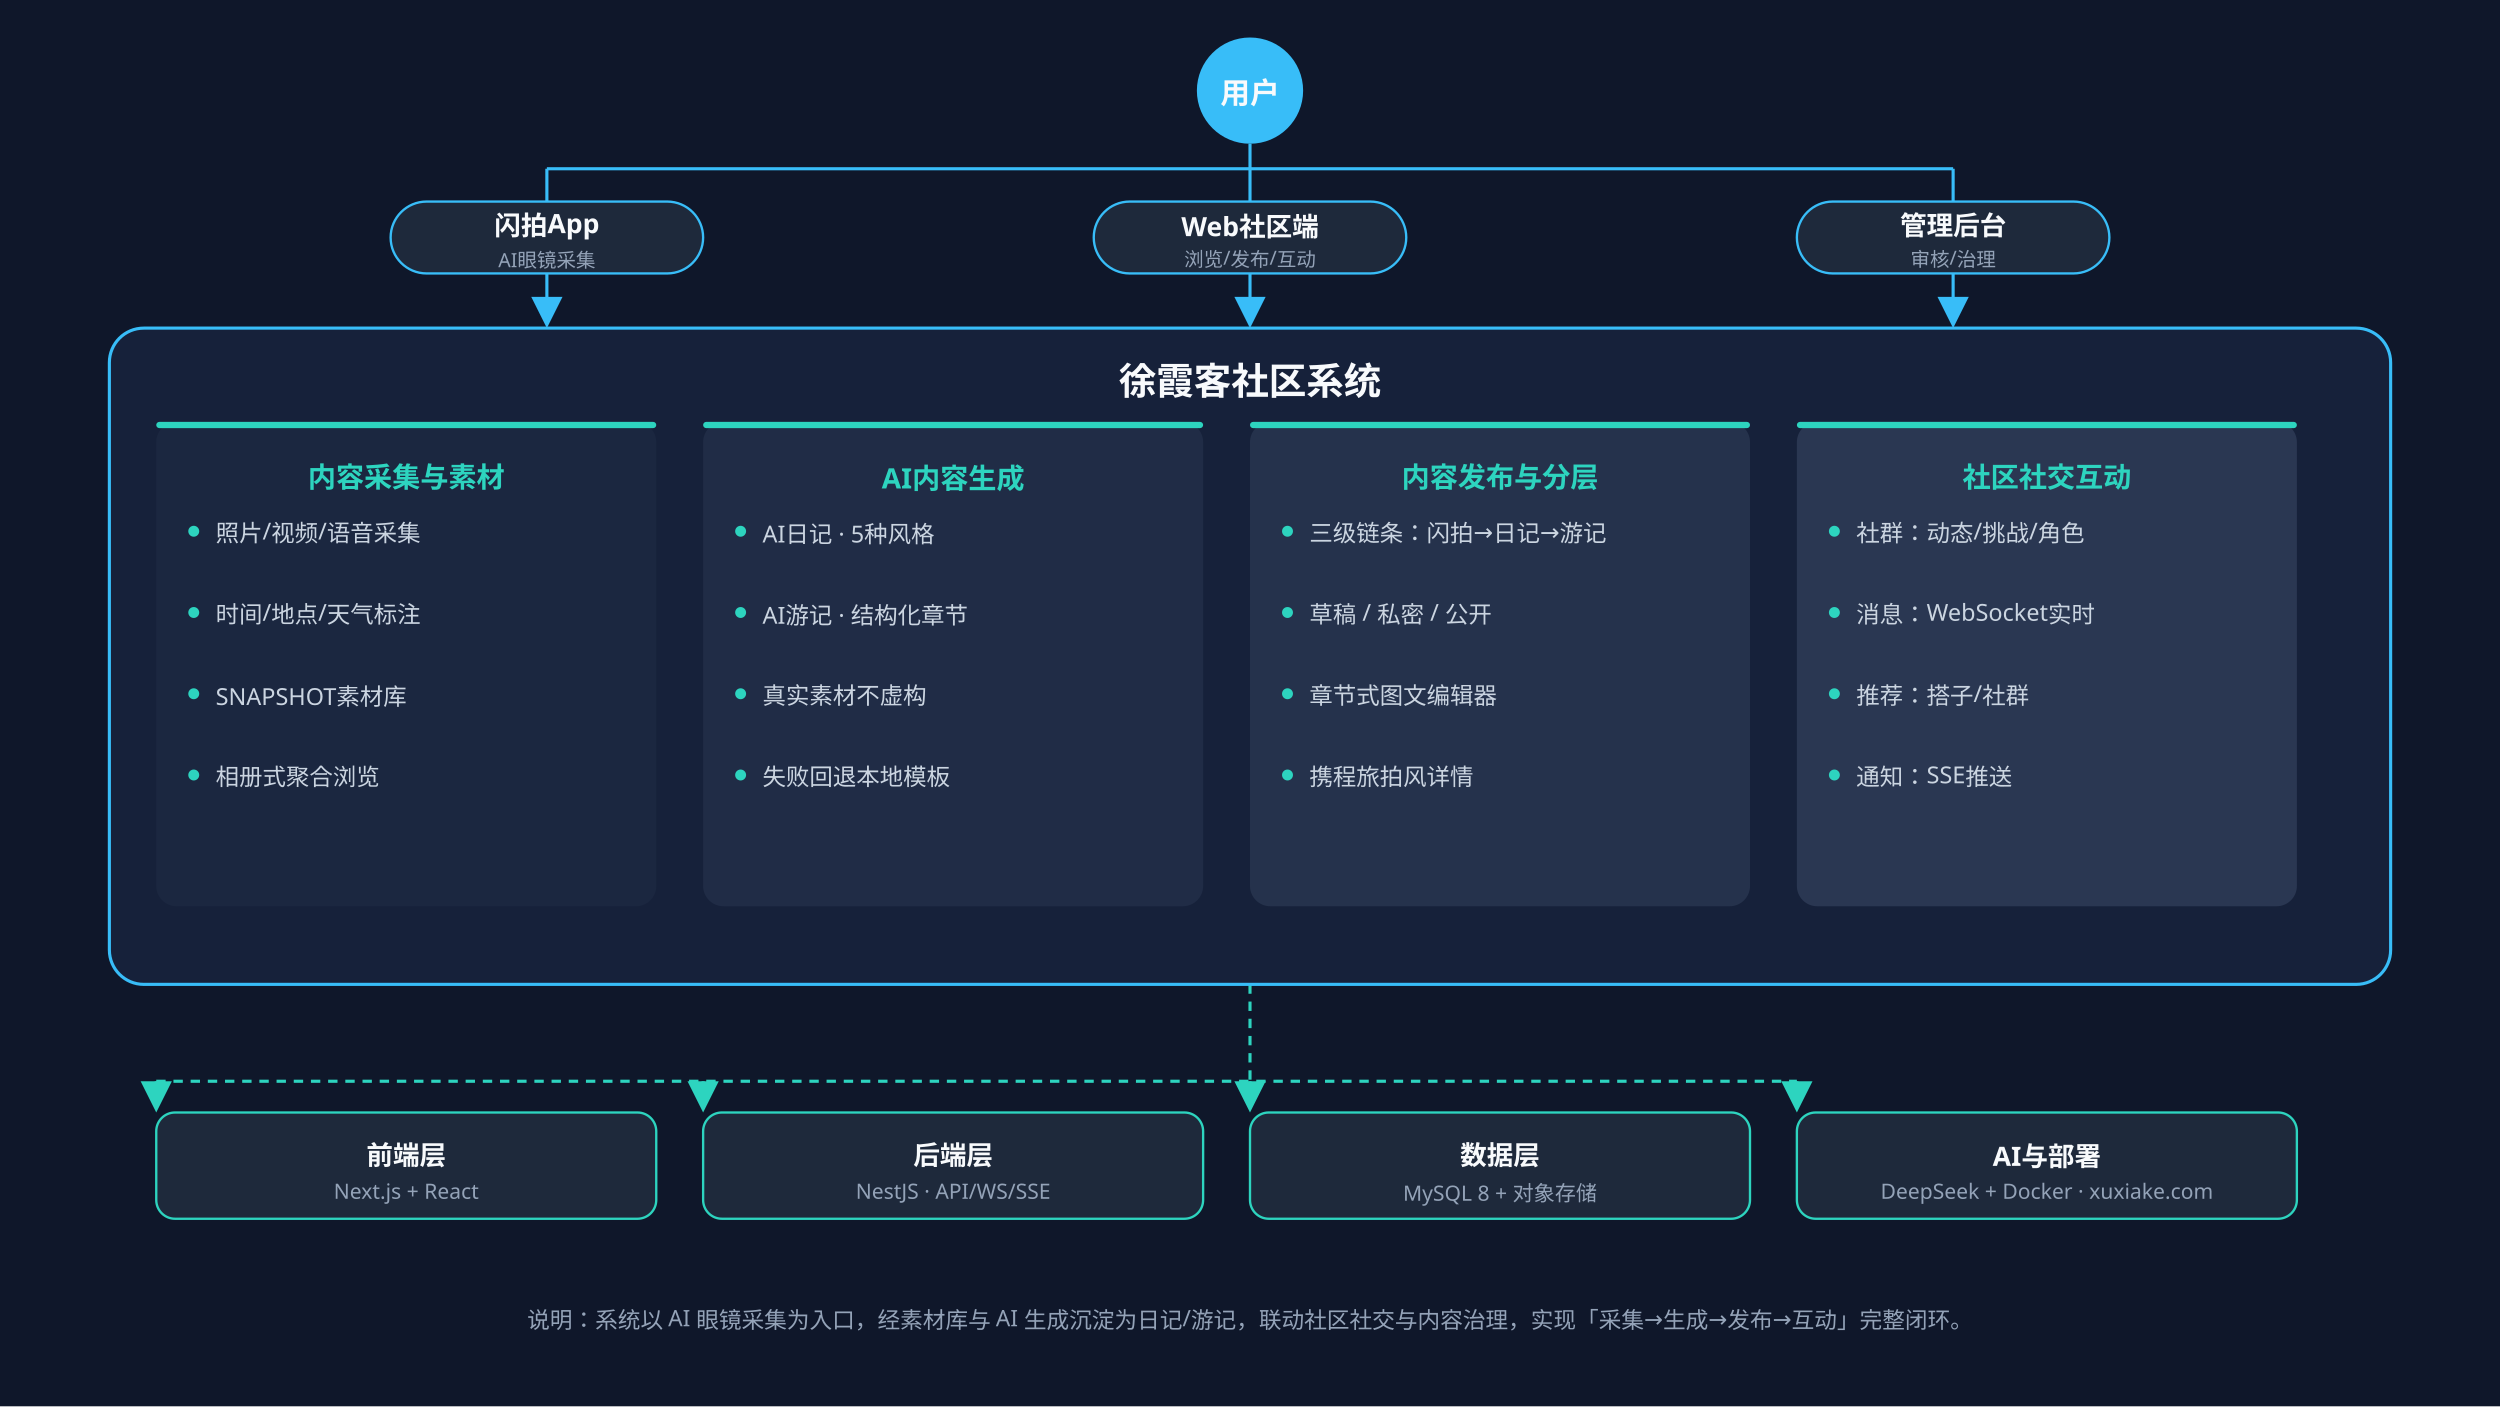
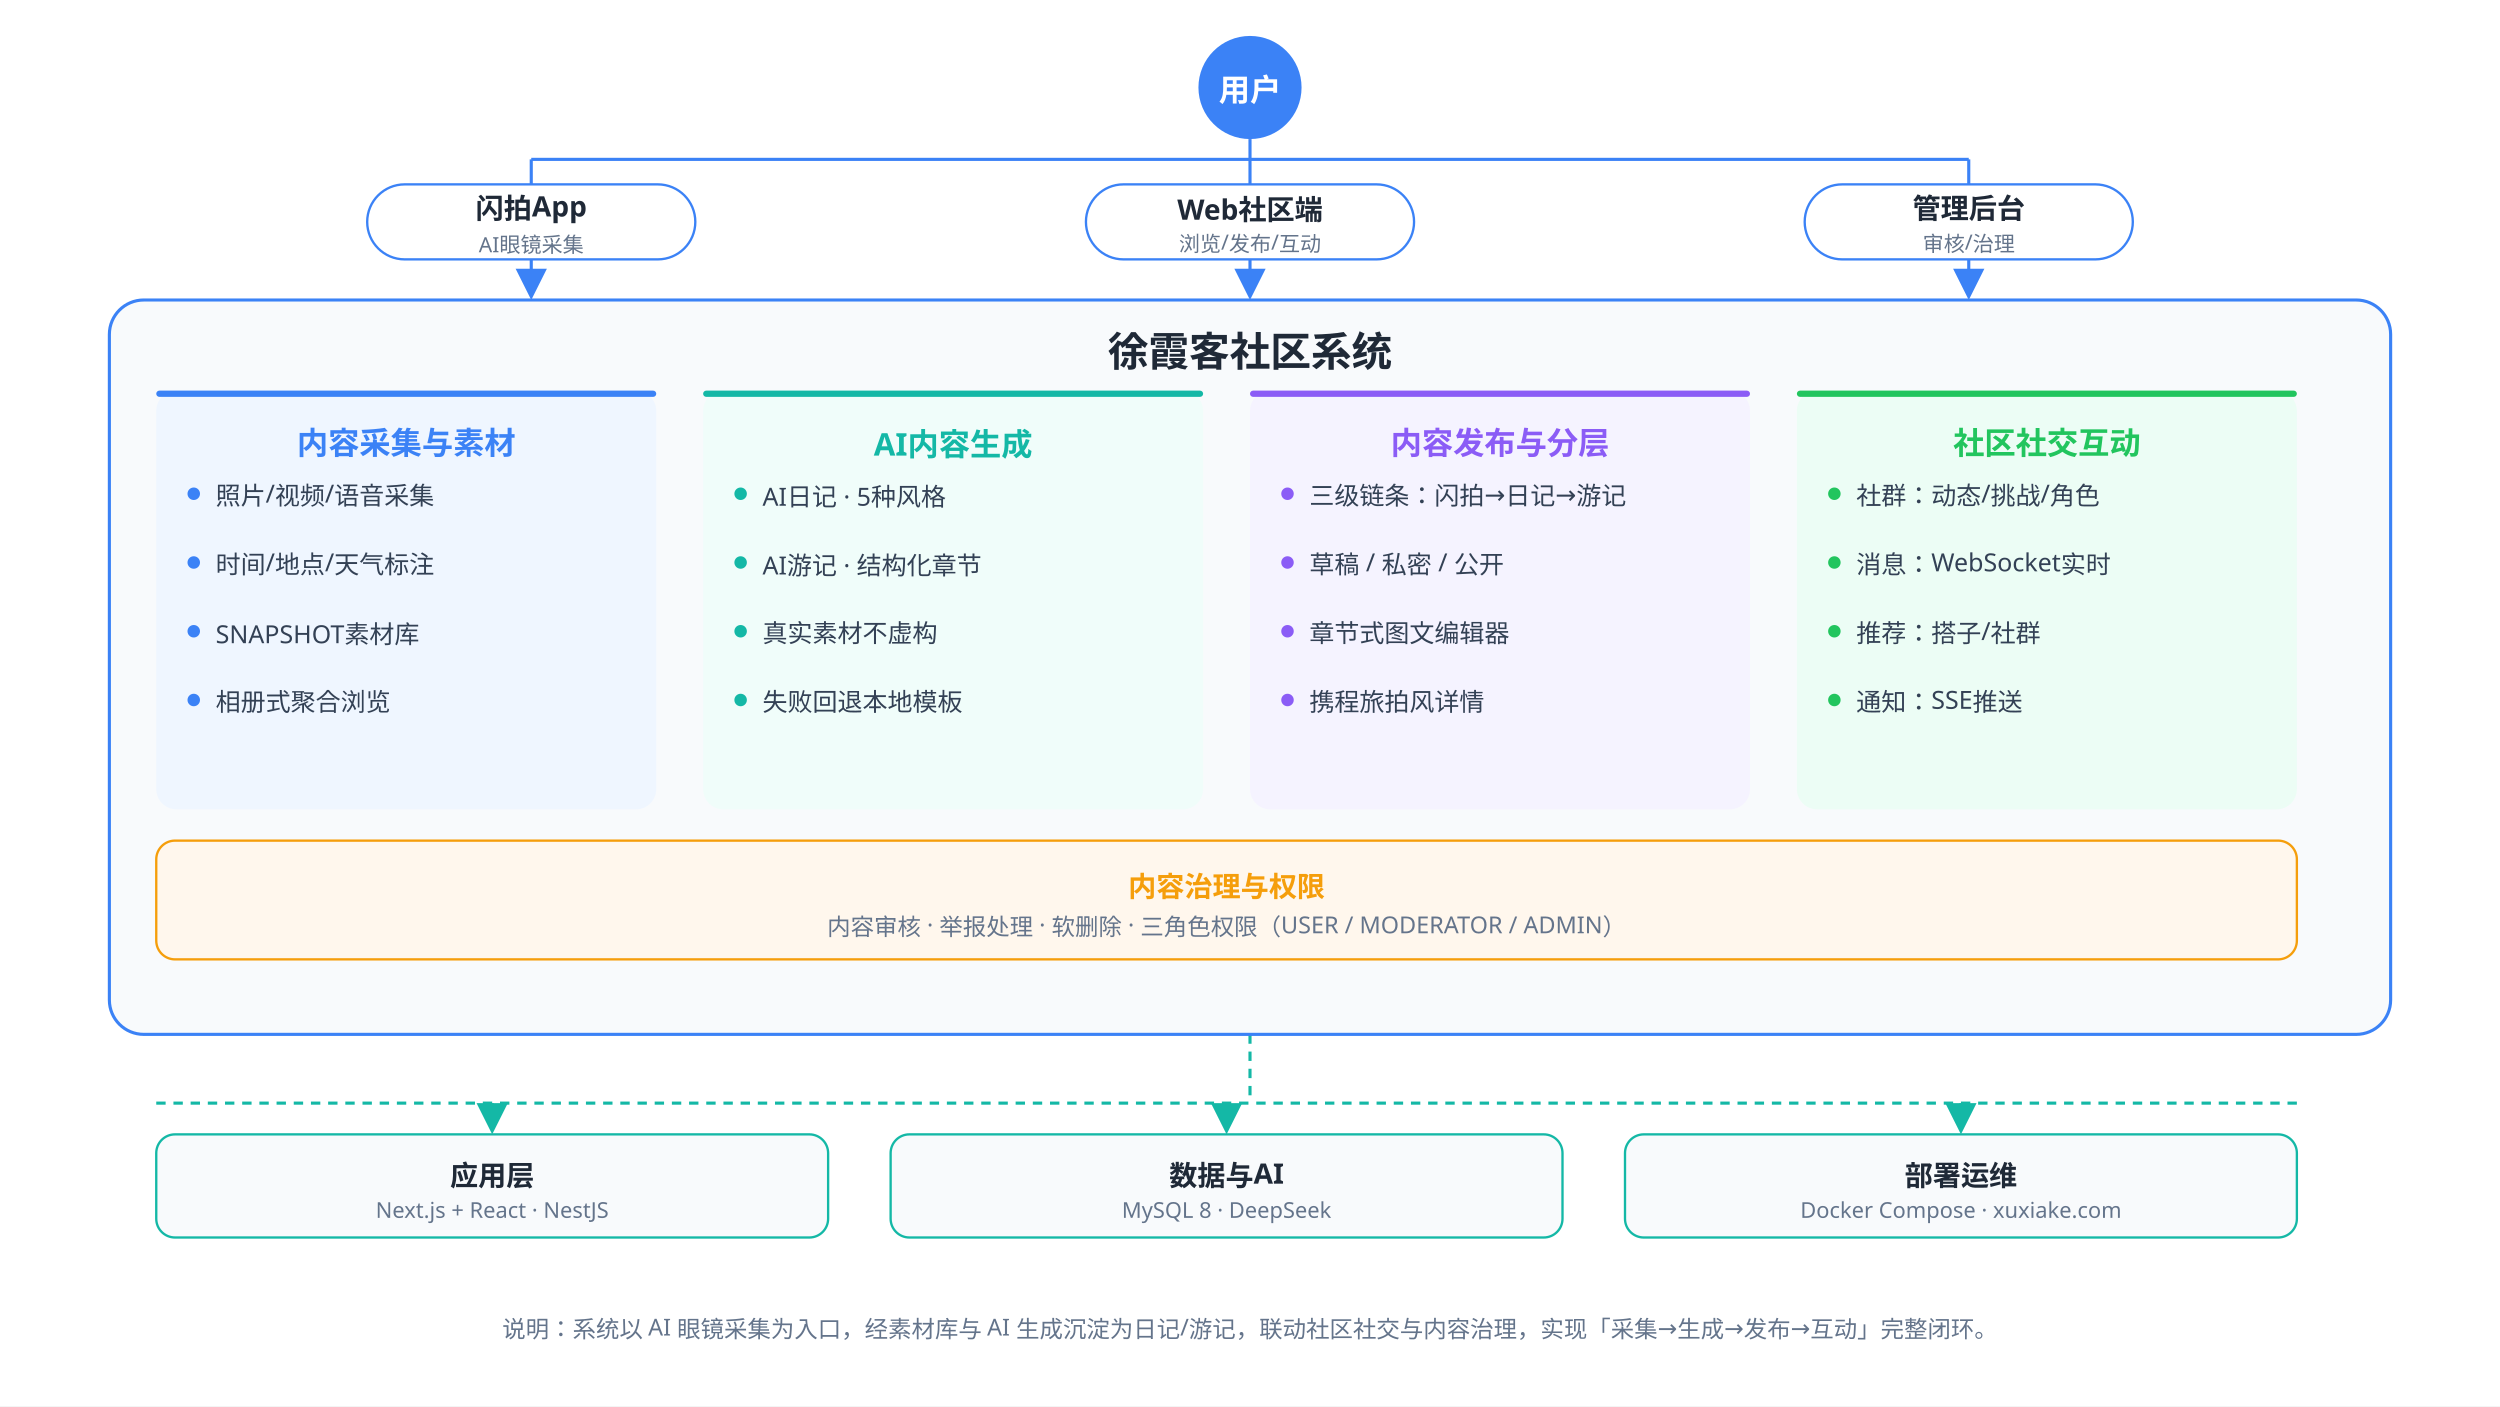
<svg xmlns="http://www.w3.org/2000/svg" width="1600" height="900" viewBox="0 0 1600 900" font-family="Microsoft YaHei, PingFang SC, sans-serif">
-   <rect width="1600" height="900" fill="#0F172A" />
+   <rect width="1600" height="900" fill="#FFFFFF" />
  <defs>
    <marker id="arrow" markerWidth="10" markerHeight="10" refX="8" refY="5" orient="auto">
-       <path d="M0,0 L10,5 L0,10 z" fill="#38BDF8" />
+       <path d="M0,0 L10,5 L0,10 z" fill="#3B82F6" />
    </marker>
    <marker id="arrowA" markerWidth="10" markerHeight="10" refX="8" refY="5" orient="auto">
-       <path d="M0,0 L10,5 L0,10 z" fill="#2DD4BF" />
+       <path d="M0,0 L10,5 L0,10 z" fill="#14B8A6" />
    </marker>
  </defs>
-   <line x1="800" y1="92" x2="800" y2="108" stroke="#38BDF8" stroke-width="2" />
-   <line x1="350" y1="108" x2="1250" y2="108" stroke="#38BDF8" stroke-width="2" />
-   <line x1="350" y1="108" x2="350" y2="129.0" stroke="#38BDF8" stroke-width="2" />
-   <line x1="800" y1="108" x2="800" y2="129.0" stroke="#38BDF8" stroke-width="2" />
-   <line x1="1250" y1="108" x2="1250" y2="129.0" stroke="#38BDF8" stroke-width="2" />
-   <line x1="350" y1="175.0" x2="350" y2="206" stroke="#38BDF8" stroke-width="2" marker-end="url(#arrow)" />
-   <line x1="800" y1="175.0" x2="800" y2="206" stroke="#38BDF8" stroke-width="2" marker-end="url(#arrow)" />
-   <line x1="1250" y1="175.0" x2="1250" y2="206" stroke="#38BDF8" stroke-width="2" marker-end="url(#arrow)" />
-   <line x1="800" y1="630" x2="800" y2="692" stroke="#2DD4BF" stroke-width="2" stroke-dasharray="6,5" />
-   <line x1="100" y1="692" x2="1150" y2="692" stroke="#2DD4BF" stroke-width="2" stroke-dasharray="6,5" />
-   <line x1="100" y1="692" x2="100" y2="708" stroke="#2DD4BF" stroke-width="2" stroke-dasharray="6,5" marker-end="url(#arrowA)" />
-   <line x1="450" y1="692" x2="450" y2="708" stroke="#2DD4BF" stroke-width="2" stroke-dasharray="6,5" marker-end="url(#arrowA)" />
-   <line x1="800" y1="692" x2="800" y2="708" stroke="#2DD4BF" stroke-width="2" stroke-dasharray="6,5" marker-end="url(#arrowA)" />
-   <line x1="1150" y1="692" x2="1150" y2="708" stroke="#2DD4BF" stroke-width="2" stroke-dasharray="6,5" marker-end="url(#arrowA)" />
-   <circle cx="800" cy="58" r="34" fill="#38BDF8" />
-   <text x="800" y="58" fill="#F8FAFC" font-size="19" font-weight="bold" text-anchor="middle" dominant-baseline="central">用户</text>
-   <rect x="250.0" y="129.0" width="200" height="46" rx="23" fill="#1E293B" stroke="#38BDF8" stroke-width="1.5" />
-   <text x="350" y="143" fill="#F8FAFC" font-size="17" font-weight="bold" text-anchor="middle" dominant-baseline="central">闪拍App</text>
-   <text x="350" y="165" fill="#94A3B8" font-size="12.5" text-anchor="middle" dominant-baseline="central">AI眼镜采集</text>
-   <rect x="700.0" y="129.0" width="200" height="46" rx="23" fill="#1E293B" stroke="#38BDF8" stroke-width="1.5" />
-   <text x="800" y="143" fill="#F8FAFC" font-size="17" font-weight="bold" text-anchor="middle" dominant-baseline="central">Web社区端</text>
-   <text x="800" y="165" fill="#94A3B8" font-size="12.5" text-anchor="middle" dominant-baseline="central">浏览/发布/互动</text>
-   <rect x="1150.0" y="129.0" width="200" height="46" rx="23" fill="#1E293B" stroke="#38BDF8" stroke-width="1.5" />
-   <text x="1250" y="143" fill="#F8FAFC" font-size="17" font-weight="bold" text-anchor="middle" dominant-baseline="central">管理后台</text>
-   <text x="1250" y="165" fill="#94A3B8" font-size="12.5" text-anchor="middle" dominant-baseline="central">审核/治理</text>
-   <rect x="70" y="210" width="1460" height="420" rx="22" fill="#16213A" stroke="#38BDF8" stroke-width="2" />
-   <text x="800" y="242" fill="#F8FAFC" font-size="24" font-weight="bold" text-anchor="middle" dominant-baseline="central">徐霞客社区系统</text>
-   <rect x="100" y="270" width="320" height="310" rx="13" fill="#1B2740" />
-   <rect x="100" y="270" width="320" height="4" rx="2" fill="#2DD4BF" />
-   <text x="260.0" y="304" fill="#2DD4BF" font-size="18" font-weight="bold" text-anchor="middle" dominant-baseline="central">内容采集与素材</text>
-   <circle cx="124" cy="340" r="3.5" fill="#2DD4BF" />
-   <text x="138" y="340" fill="#CBD5E1" font-size="15" text-anchor="start" dominant-baseline="central">照片/视频/语音采集</text>
-   <circle cx="124" cy="392" r="3.5" fill="#2DD4BF" />
-   <text x="138" y="392" fill="#CBD5E1" font-size="15" text-anchor="start" dominant-baseline="central">时间/地点/天气标注</text>
-   <circle cx="124" cy="444" r="3.5" fill="#2DD4BF" />
-   <text x="138" y="444" fill="#CBD5E1" font-size="15" text-anchor="start" dominant-baseline="central">SNAPSHOT素材库</text>
-   <circle cx="124" cy="496" r="3.5" fill="#2DD4BF" />
-   <text x="138" y="496" fill="#CBD5E1" font-size="15" text-anchor="start" dominant-baseline="central">相册式聚合浏览</text>
-   <rect x="450" y="270" width="320" height="310" rx="13" fill="#202C46" />
-   <rect x="450" y="270" width="320" height="4" rx="2" fill="#2DD4BF" />
-   <text x="610.0" y="304" fill="#2DD4BF" font-size="18" font-weight="bold" text-anchor="middle" dominant-baseline="central">AI内容生成</text>
-   <circle cx="474" cy="340" r="3.5" fill="#2DD4BF" />
-   <text x="488" y="340" fill="#CBD5E1" font-size="15" text-anchor="start" dominant-baseline="central">AI日记 · 5种风格</text>
-   <circle cx="474" cy="392" r="3.5" fill="#2DD4BF" />
-   <text x="488" y="392" fill="#CBD5E1" font-size="15" text-anchor="start" dominant-baseline="central">AI游记 · 结构化章节</text>
-   <circle cx="474" cy="444" r="3.5" fill="#2DD4BF" />
-   <text x="488" y="444" fill="#CBD5E1" font-size="15" text-anchor="start" dominant-baseline="central">真实素材不虚构</text>
-   <circle cx="474" cy="496" r="3.5" fill="#2DD4BF" />
-   <text x="488" y="496" fill="#CBD5E1" font-size="15" text-anchor="start" dominant-baseline="central">失败回退本地模板</text>
-   <rect x="800" y="270" width="320" height="310" rx="13" fill="#25324C" />
-   <rect x="800" y="270" width="320" height="4" rx="2" fill="#2DD4BF" />
-   <text x="960.0" y="304" fill="#2DD4BF" font-size="18" font-weight="bold" text-anchor="middle" dominant-baseline="central">内容发布与分层</text>
-   <circle cx="824" cy="340" r="3.5" fill="#2DD4BF" />
-   <text x="838" y="340" fill="#CBD5E1" font-size="15" text-anchor="start" dominant-baseline="central">三级链条：闪拍→日记→游记</text>
-   <circle cx="824" cy="392" r="3.5" fill="#2DD4BF" />
-   <text x="838" y="392" fill="#CBD5E1" font-size="15" text-anchor="start" dominant-baseline="central">草稿 / 私密 / 公开</text>
-   <circle cx="824" cy="444" r="3.5" fill="#2DD4BF" />
-   <text x="838" y="444" fill="#CBD5E1" font-size="15" text-anchor="start" dominant-baseline="central">章节式图文编辑器</text>
-   <circle cx="824" cy="496" r="3.5" fill="#2DD4BF" />
-   <text x="838" y="496" fill="#CBD5E1" font-size="15" text-anchor="start" dominant-baseline="central">携程旅拍风详情</text>
-   <rect x="1150" y="270" width="320" height="310" rx="13" fill="#2A3752" />
-   <rect x="1150" y="270" width="320" height="4" rx="2" fill="#2DD4BF" />
-   <text x="1310.0" y="304" fill="#2DD4BF" font-size="18" font-weight="bold" text-anchor="middle" dominant-baseline="central">社区社交互动</text>
-   <circle cx="1174" cy="340" r="3.5" fill="#2DD4BF" />
-   <text x="1188" y="340" fill="#CBD5E1" font-size="15" text-anchor="start" dominant-baseline="central">社群：动态/挑战/角色</text>
-   <circle cx="1174" cy="392" r="3.5" fill="#2DD4BF" />
-   <text x="1188" y="392" fill="#CBD5E1" font-size="15" text-anchor="start" dominant-baseline="central">消息：WebSocket实时</text>
-   <circle cx="1174" cy="444" r="3.5" fill="#2DD4BF" />
-   <text x="1188" y="444" fill="#CBD5E1" font-size="15" text-anchor="start" dominant-baseline="central">推荐：搭子/社群</text>
-   <circle cx="1174" cy="496" r="3.5" fill="#2DD4BF" />
-   <text x="1188" y="496" fill="#CBD5E1" font-size="15" text-anchor="start" dominant-baseline="central">通知：SSE推送</text>
-   <rect x="100" y="712" width="320" height="68" rx="12" fill="#1E293B" stroke="#2DD4BF" stroke-width="1.5" />
-   <text x="260.0" y="738" fill="#F8FAFC" font-size="17" font-weight="bold" text-anchor="middle" dominant-baseline="central">前端层</text>
-   <text x="260.0" y="762" fill="#94A3B8" font-size="13.5" text-anchor="middle" dominant-baseline="central">Next.js + React</text>
-   <rect x="450" y="712" width="320" height="68" rx="12" fill="#1E293B" stroke="#2DD4BF" stroke-width="1.5" />
-   <text x="610.0" y="738" fill="#F8FAFC" font-size="17" font-weight="bold" text-anchor="middle" dominant-baseline="central">后端层</text>
-   <text x="610.0" y="762" fill="#94A3B8" font-size="13.5" text-anchor="middle" dominant-baseline="central">NestJS · API/WS/SSE</text>
-   <rect x="800" y="712" width="320" height="68" rx="12" fill="#1E293B" stroke="#2DD4BF" stroke-width="1.5" />
-   <text x="960.0" y="738" fill="#F8FAFC" font-size="17" font-weight="bold" text-anchor="middle" dominant-baseline="central">数据层</text>
-   <text x="960.0" y="762" fill="#94A3B8" font-size="13.5" text-anchor="middle" dominant-baseline="central">MySQL 8 + 对象存储</text>
-   <rect x="1150" y="712" width="320" height="68" rx="12" fill="#1E293B" stroke="#2DD4BF" stroke-width="1.5" />
-   <text x="1310.0" y="738" fill="#F8FAFC" font-size="17" font-weight="bold" text-anchor="middle" dominant-baseline="central">AI与部署</text>
-   <text x="1310.0" y="762" fill="#94A3B8" font-size="13.5" text-anchor="middle" dominant-baseline="central">DeepSeek + Docker · xuxiake.com</text>
-   <text x="800.0" y="850" fill="#94A3B8" font-size="14.5" text-anchor="middle">说明：系统以 AI 眼镜采集为入口，经素材库与 AI 生成沉淀为日记/游记，联动社区社交与内容治理，实现「采集→生成→发布→互动」完整闭环。</text>
+   <line x1="800" y1="89" x2="800" y2="102" stroke="#3B82F6" stroke-width="2" />
+   <line x1="340" y1="102" x2="1260" y2="102" stroke="#3B82F6" stroke-width="2" />
+   <line x1="340" y1="102" x2="340" y2="118.0" stroke="#3B82F6" stroke-width="2" />
+   <line x1="800" y1="102" x2="800" y2="118.0" stroke="#3B82F6" stroke-width="2" />
+   <line x1="1260" y1="102" x2="1260" y2="118.0" stroke="#3B82F6" stroke-width="2" />
+   <line x1="340" y1="166.0" x2="340" y2="188" stroke="#3B82F6" stroke-width="2" marker-end="url(#arrow)" />
+   <line x1="800" y1="166.0" x2="800" y2="188" stroke="#3B82F6" stroke-width="2" marker-end="url(#arrow)" />
+   <line x1="1260" y1="166.0" x2="1260" y2="188" stroke="#3B82F6" stroke-width="2" marker-end="url(#arrow)" />
+   <line x1="800" y1="662" x2="800" y2="706" stroke="#14B8A6" stroke-width="2" stroke-dasharray="6,5" />
+   <line x1="100" y1="706" x2="1470" y2="706" stroke="#14B8A6" stroke-width="2" stroke-dasharray="6,5" />
+   <line x1="315.0" y1="706" x2="315.0" y2="722" stroke="#14B8A6" stroke-width="2" stroke-dasharray="6,5" marker-end="url(#arrowA)" />
+   <line x1="785.0" y1="706" x2="785.0" y2="722" stroke="#14B8A6" stroke-width="2" stroke-dasharray="6,5" marker-end="url(#arrowA)" />
+   <line x1="1255.0" y1="706" x2="1255.0" y2="722" stroke="#14B8A6" stroke-width="2" stroke-dasharray="6,5" marker-end="url(#arrowA)" />
+   <circle cx="800" cy="56" r="33" fill="#3B82F6" />
+   <text x="800" y="56" fill="#FFFFFF" font-size="20" font-weight="bold" text-anchor="middle" dominant-baseline="central">用户</text>
+   <rect x="235.0" y="118.0" width="210" height="48" rx="24" fill="#FFFFFF" stroke="#3B82F6" stroke-width="1.5" />
+   <text x="340" y="132" fill="#1F2937" font-size="18" font-weight="bold" text-anchor="middle" dominant-baseline="central">闪拍App</text>
+   <text x="340" y="155" fill="#64748B" font-size="13.5" text-anchor="middle" dominant-baseline="central">AI眼镜采集</text>
+   <rect x="695.0" y="118.0" width="210" height="48" rx="24" fill="#FFFFFF" stroke="#3B82F6" stroke-width="1.5" />
+   <text x="800" y="132" fill="#1F2937" font-size="18" font-weight="bold" text-anchor="middle" dominant-baseline="central">Web社区端</text>
+   <text x="800" y="155" fill="#64748B" font-size="13.5" text-anchor="middle" dominant-baseline="central">浏览/发布/互动</text>
+   <rect x="1155.0" y="118.0" width="210" height="48" rx="24" fill="#FFFFFF" stroke="#3B82F6" stroke-width="1.5" />
+   <text x="1260" y="132" fill="#1F2937" font-size="18" font-weight="bold" text-anchor="middle" dominant-baseline="central">管理后台</text>
+   <text x="1260" y="155" fill="#64748B" font-size="13.5" text-anchor="middle" dominant-baseline="central">审核/治理</text>
+   <rect x="70" y="192" width="1460" height="470" rx="22" fill="#F8FAFC" stroke="#3B82F6" stroke-width="2" />
+   <text x="800" y="223" fill="#1F2937" font-size="26" font-weight="bold" text-anchor="middle" dominant-baseline="central">徐霞客社区系统</text>
+   <rect x="100" y="250" width="320" height="268" rx="13" fill="#EFF6FF" />
+   <rect x="100" y="250" width="320" height="4" rx="2" fill="#3B82F6" />
+   <text x="260.0" y="282" fill="#3B82F6" font-size="20" font-weight="bold" text-anchor="middle" dominant-baseline="central">内容采集与素材</text>
+   <circle cx="124" cy="316" r="4" fill="#3B82F6" />
+   <text x="138" y="316" fill="#334155" font-size="16" text-anchor="start" dominant-baseline="central">照片/视频/语音采集</text>
+   <circle cx="124" cy="360" r="4" fill="#3B82F6" />
+   <text x="138" y="360" fill="#334155" font-size="16" text-anchor="start" dominant-baseline="central">时间/地点/天气标注</text>
+   <circle cx="124" cy="404" r="4" fill="#3B82F6" />
+   <text x="138" y="404" fill="#334155" font-size="16" text-anchor="start" dominant-baseline="central">SNAPSHOT素材库</text>
+   <circle cx="124" cy="448" r="4" fill="#3B82F6" />
+   <text x="138" y="448" fill="#334155" font-size="16" text-anchor="start" dominant-baseline="central">相册式聚合浏览</text>
+   <rect x="450" y="250" width="320" height="268" rx="13" fill="#F0FDFA" />
+   <rect x="450" y="250" width="320" height="4" rx="2" fill="#14B8A6" />
+   <text x="610.0" y="282" fill="#14B8A6" font-size="20" font-weight="bold" text-anchor="middle" dominant-baseline="central">AI内容生成</text>
+   <circle cx="474" cy="316" r="4" fill="#14B8A6" />
+   <text x="488" y="316" fill="#334155" font-size="16" text-anchor="start" dominant-baseline="central">AI日记 · 5种风格</text>
+   <circle cx="474" cy="360" r="4" fill="#14B8A6" />
+   <text x="488" y="360" fill="#334155" font-size="16" text-anchor="start" dominant-baseline="central">AI游记 · 结构化章节</text>
+   <circle cx="474" cy="404" r="4" fill="#14B8A6" />
+   <text x="488" y="404" fill="#334155" font-size="16" text-anchor="start" dominant-baseline="central">真实素材不虚构</text>
+   <circle cx="474" cy="448" r="4" fill="#14B8A6" />
+   <text x="488" y="448" fill="#334155" font-size="16" text-anchor="start" dominant-baseline="central">失败回退本地模板</text>
+   <rect x="800" y="250" width="320" height="268" rx="13" fill="#F5F3FF" />
+   <rect x="800" y="250" width="320" height="4" rx="2" fill="#8B5CF6" />
+   <text x="960.0" y="282" fill="#8B5CF6" font-size="20" font-weight="bold" text-anchor="middle" dominant-baseline="central">内容发布与分层</text>
+   <circle cx="824" cy="316" r="4" fill="#8B5CF6" />
+   <text x="838" y="316" fill="#334155" font-size="16" text-anchor="start" dominant-baseline="central">三级链条：闪拍→日记→游记</text>
+   <circle cx="824" cy="360" r="4" fill="#8B5CF6" />
+   <text x="838" y="360" fill="#334155" font-size="16" text-anchor="start" dominant-baseline="central">草稿 / 私密 / 公开</text>
+   <circle cx="824" cy="404" r="4" fill="#8B5CF6" />
+   <text x="838" y="404" fill="#334155" font-size="16" text-anchor="start" dominant-baseline="central">章节式图文编辑器</text>
+   <circle cx="824" cy="448" r="4" fill="#8B5CF6" />
+   <text x="838" y="448" fill="#334155" font-size="16" text-anchor="start" dominant-baseline="central">携程旅拍风详情</text>
+   <rect x="1150" y="250" width="320" height="268" rx="13" fill="#ECFDF5" />
+   <rect x="1150" y="250" width="320" height="4" rx="2" fill="#22C55E" />
+   <text x="1310.0" y="282" fill="#22C55E" font-size="20" font-weight="bold" text-anchor="middle" dominant-baseline="central">社区社交互动</text>
+   <circle cx="1174" cy="316" r="4" fill="#22C55E" />
+   <text x="1188" y="316" fill="#334155" font-size="16" text-anchor="start" dominant-baseline="central">社群：动态/挑战/角色</text>
+   <circle cx="1174" cy="360" r="4" fill="#22C55E" />
+   <text x="1188" y="360" fill="#334155" font-size="16" text-anchor="start" dominant-baseline="central">消息：WebSocket实时</text>
+   <circle cx="1174" cy="404" r="4" fill="#22C55E" />
+   <text x="1188" y="404" fill="#334155" font-size="16" text-anchor="start" dominant-baseline="central">推荐：搭子/社群</text>
+   <circle cx="1174" cy="448" r="4" fill="#22C55E" />
+   <text x="1188" y="448" fill="#334155" font-size="16" text-anchor="start" dominant-baseline="central">通知：SSE推送</text>
+   <rect x="100" y="538" width="1370" height="76" rx="12" fill="#FFF7ED" stroke="#F59E0B" stroke-width="1.5" />
+   <text x="785.0" y="566" fill="#F59E0B" font-size="18" font-weight="bold" text-anchor="middle" dominant-baseline="central">内容治理与权限</text>
+   <text x="785.0" y="592" fill="#64748B" font-size="15" text-anchor="middle" dominant-baseline="central">内容审核 · 举报处理 · 软删除 · 三角色权限（USER / MODERATOR / ADMIN）</text>
+   <rect x="100" y="726" width="430" height="66" rx="12" fill="#F8FAFC" stroke="#14B8A6" stroke-width="1.5" />
+   <text x="315.0" y="751" fill="#1F2937" font-size="18" font-weight="bold" text-anchor="middle" dominant-baseline="central">应用层</text>
+   <text x="315.0" y="774" fill="#64748B" font-size="14" text-anchor="middle" dominant-baseline="central">Next.js + React · NestJS</text>
+   <rect x="570" y="726" width="430" height="66" rx="12" fill="#F8FAFC" stroke="#14B8A6" stroke-width="1.5" />
+   <text x="785.0" y="751" fill="#1F2937" font-size="18" font-weight="bold" text-anchor="middle" dominant-baseline="central">数据与AI</text>
+   <text x="785.0" y="774" fill="#64748B" font-size="14" text-anchor="middle" dominant-baseline="central">MySQL 8 · DeepSeek</text>
+   <rect x="1040" y="726" width="430" height="66" rx="12" fill="#F8FAFC" stroke="#14B8A6" stroke-width="1.5" />
+   <text x="1255.0" y="751" fill="#1F2937" font-size="18" font-weight="bold" text-anchor="middle" dominant-baseline="central">部署运维</text>
+   <text x="1255.0" y="774" fill="#64748B" font-size="14" text-anchor="middle" dominant-baseline="central">Docker Compose · xuxiake.com</text>
+   <text x="800.0" y="856" fill="#64748B" font-size="15" text-anchor="middle">说明：系统以 AI 眼镜采集为入口，经素材库与 AI 生成沉淀为日记/游记，联动社区社交与内容治理，实现「采集→生成→发布→互动」完整闭环。</text>
</svg>
